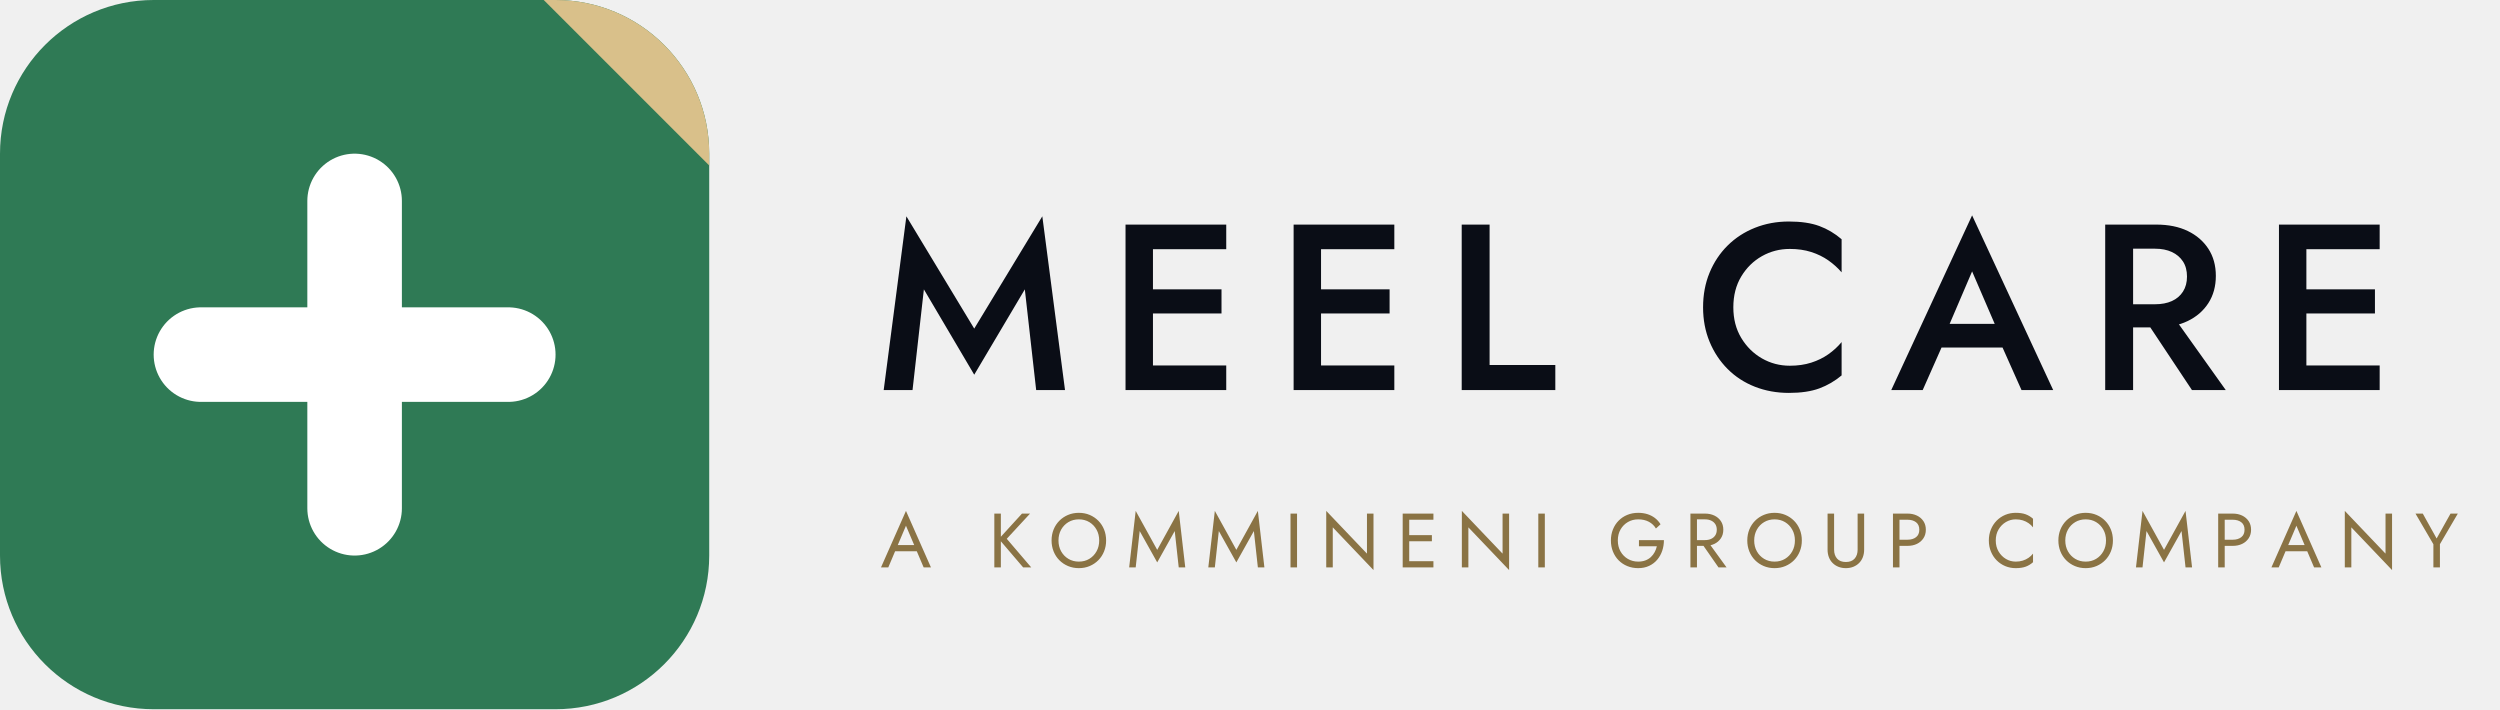
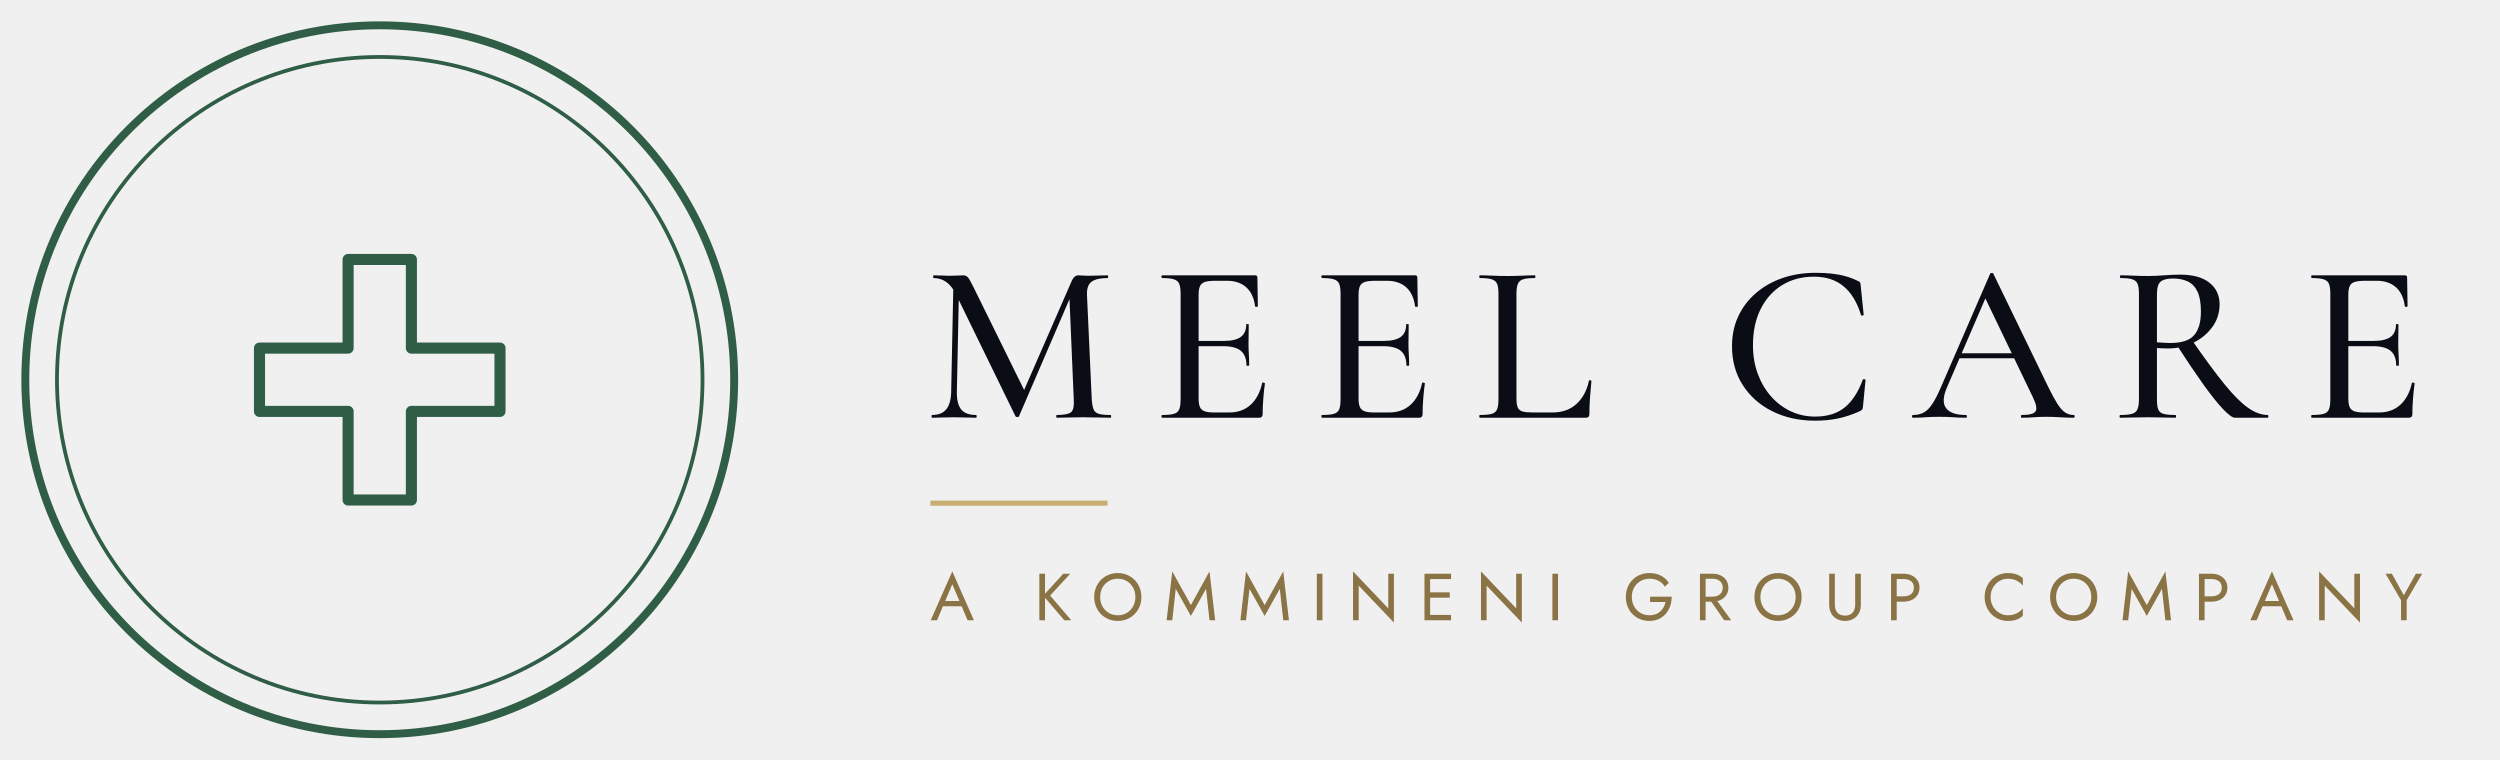
- <svg xmlns="http://www.w3.org/2000/svg" viewBox="0 0 423 120" width="423" height="120" role="img" aria-label="Meel Care logo">
-   <g transform="translate(0 0)">
-     <clipPath id="t-meel-care-0-0">
-       <rect width="120" height="120" rx="26" />
-     </clipPath>
-     <rect width="120" height="120" rx="26" fill="#2F7A55" />
-     <polygon clip-path="url(#t-meel-care-0-0)" points="92,0 120,0 120,28" fill="#D9C08A" />
-     <path fill="none" stroke="#FFFFFF" stroke-width="16" stroke-linecap="round" d="M60 34 V86 M34 60 H86" />
-   </g>
-   <path fill="#0A0D16" d="M156.32 48.96 164.84 63.4 173.4 48.96 175.32 66.0H180.2L176.36 36.6L164.84 55.6L153.36 36.6L149.52 66.0H154.4Z M193.36 66.0H207.48V61.84H193.36ZM193.36 42.16H207.48V38.0H193.36ZM193.36 53.04H206.68V48.96H193.36ZM190.44 38.0V66.0H195.08V38.0Z M221.8 66.0H235.92V61.84H221.8ZM221.8 42.16H235.92V38.0H221.8ZM221.8 53.04H235.12V48.96H221.8ZM218.88 38.0V66.0H223.52V38.0Z M247.32 38.0V66.0H263.16V61.76H252.04V38.0Z M293.28 52.0Q293.28 49.0 294.62 46.78Q295.96 44.56 298.12 43.34Q300.28 42.12 302.84 42.12Q304.84 42.12 306.46 42.64Q308.08 43.16 309.36 44.06Q310.64 44.96 311.6 46.08V40.48Q309.88 39.0 307.82 38.24Q305.76 37.48 302.68 37.48Q299.6 37.48 296.94 38.54Q294.28 39.6 292.32 41.54Q290.36 43.48 289.26 46.14Q288.16 48.8 288.16 52.0Q288.16 55.16 289.26 57.82Q290.36 60.48 292.32 62.44Q294.28 64.4 296.94 65.44Q299.6 66.48 302.68 66.48Q305.76 66.48 307.82 65.72Q309.88 64.96 311.6 63.52V57.88Q310.64 59.04 309.36 59.94Q308.08 60.84 306.46 61.36Q304.84 61.88 302.84 61.88Q300.28 61.88 298.12 60.64Q295.96 59.4 294.62 57.18Q293.28 54.96 293.28 52.0Z M326.36 58.8H341.16L340.28 54.8H327.28ZM333.68 45.92 338.16 56.32 338.24 57.48 342.04 66.0H347.4L333.68 36.44L320.0 66.0H325.32L329.2 57.24L329.28 56.2Z M362.0 52.64 370.88 66.0H376.6L367.08 52.64ZM356.2 38.0V66.0H360.92V38.0ZM359.0 42.08H364.64Q366.28 42.08 367.48 42.64Q368.68 43.2 369.36 44.24Q370.04 45.28 370.04 46.8Q370.04 48.28 369.36 49.34Q368.68 50.4 367.48 50.94Q366.28 51.48 364.64 51.48H359.0V55.4H364.84Q367.92 55.4 370.16 54.32Q372.4 53.24 373.66 51.28Q374.92 49.32 374.92 46.68Q374.92 44.04 373.66 42.1Q372.4 40.16 370.16 39.08Q367.92 38.0 364.84 38.0H359.0Z M388.52 66.0H402.64V61.84H388.52ZM388.52 42.16H402.64V38.0H388.52ZM388.52 53.04H401.84V48.96H388.52ZM385.6 38.0V66.0H390.24V38.0Z" />
-   <path fill="#8A7344" d="M150.911 93.27H155.721L155.331 92.23H151.301ZM153.29 88.954 154.85 92.62 154.954 92.88 156.28 96.0H157.515L153.29 86.445L149.065 96.0H150.3L151.652 92.802L151.756 92.568Z M168.24 86.9V96.0H169.345V86.9ZM172.92 86.9 169.007 91.19 173.115 96.0H174.48L170.346 91.164L174.285 86.9Z M179.095 91.45Q179.095 90.423 179.543 89.617Q179.992 88.811 180.772 88.343Q181.552 87.875 182.54 87.875Q183.541 87.875 184.315 88.343Q185.088 88.811 185.536 89.617Q185.985 90.423 185.985 91.45Q185.985 92.477 185.536 93.283Q185.088 94.089 184.315 94.557Q183.541 95.025 182.54 95.025Q181.552 95.025 180.772 94.557Q179.992 94.089 179.543 93.283Q179.095 92.477 179.095 91.45ZM177.925 91.45Q177.925 92.438 178.269 93.296Q178.614 94.154 179.238 94.785Q179.862 95.415 180.707 95.773Q181.552 96.13 182.54 96.13Q183.541 96.13 184.38 95.773Q185.218 95.415 185.842 94.785Q186.466 94.154 186.81 93.296Q187.155 92.438 187.155 91.45Q187.155 90.449 186.81 89.597Q186.466 88.746 185.842 88.115Q185.218 87.485 184.38 87.127Q183.541 86.77 182.54 86.77Q181.552 86.77 180.707 87.127Q179.862 87.485 179.238 88.115Q178.614 88.746 178.269 89.597Q177.925 90.449 177.925 91.45Z M192.836 89.851 195.8 95.155 198.764 89.851 199.44 96.0H200.545L199.44 86.445L195.8 93.036L192.16 86.445L191.055 96.0H192.16Z M206.226 89.851 209.19 95.155 212.154 89.851 212.83 96.0H213.935L212.83 86.445L209.19 93.036L205.55 86.445L204.445 96.0H205.55Z M218.355 86.9V96.0H219.46V86.9Z M231.29 86.9V93.673L224.4 86.445V96.0H225.505V89.227L232.395 96.455V86.9Z M237.946 96.0H242.535V94.96H237.946ZM237.946 87.94H242.535V86.9H237.946ZM237.946 91.58H242.275V90.54H237.946ZM237.335 86.9V96.0H238.44V86.9Z M254.235 86.9V93.673L247.345 86.445V96.0H248.45V89.227L255.34 96.455V86.9Z M260.28 86.9V96.0H261.385V86.9Z M277.31 92.425H280.339Q280.222 92.958 279.968 93.426Q279.715 93.894 279.325 94.258Q278.935 94.622 278.395 94.823Q277.856 95.025 277.18 95.025Q276.218 95.025 275.438 94.57Q274.658 94.115 274.196 93.309Q273.735 92.503 273.735 91.45Q273.735 90.384 274.196 89.584Q274.658 88.785 275.438 88.33Q276.218 87.875 277.18 87.875Q278.22 87.875 278.987 88.285Q279.754 88.694 280.183 89.422L280.963 88.707Q280.573 88.07 280.007 87.641Q279.442 87.212 278.733 86.991Q278.025 86.77 277.18 86.77Q276.192 86.77 275.347 87.114Q274.502 87.459 273.878 88.09Q273.254 88.72 272.909 89.578Q272.565 90.436 272.565 91.45Q272.565 92.464 272.909 93.322Q273.254 94.18 273.878 94.811Q274.502 95.441 275.347 95.785Q276.192 96.13 277.18 96.13Q278.22 96.13 279.032 95.746Q279.845 95.363 280.404 94.7Q280.963 94.037 281.249 93.186Q281.535 92.334 281.535 91.385H277.31Z M287.645 91.515 290.765 96.0H292.13L288.88 91.515ZM286.02 86.9V96.0H287.125V86.9ZM286.631 87.875H288.49Q289.075 87.875 289.524 88.083Q289.972 88.291 290.226 88.681Q290.479 89.071 290.479 89.63Q290.479 90.189 290.226 90.579Q289.972 90.969 289.524 91.177Q289.075 91.385 288.49 91.385H286.631V92.36H288.49Q289.374 92.36 290.069 92.029Q290.765 91.697 291.174 91.079Q291.584 90.462 291.584 89.63Q291.584 88.785 291.174 88.174Q290.765 87.563 290.069 87.232Q289.374 86.9 288.49 86.9H286.631Z M296.81 91.45Q296.81 90.423 297.258 89.617Q297.707 88.811 298.487 88.343Q299.267 87.875 300.255 87.875Q301.256 87.875 302.029 88.343Q302.803 88.811 303.251 89.617Q303.7 90.423 303.7 91.45Q303.7 92.477 303.251 93.283Q302.803 94.089 302.029 94.557Q301.256 95.025 300.255 95.025Q299.267 95.025 298.487 94.557Q297.707 94.089 297.258 93.283Q296.81 92.477 296.81 91.45ZM295.64 91.45Q295.64 92.438 295.984 93.296Q296.329 94.154 296.953 94.785Q297.577 95.415 298.422 95.773Q299.267 96.13 300.255 96.13Q301.256 96.13 302.094 95.773Q302.933 95.415 303.557 94.785Q304.181 94.154 304.525 93.296Q304.87 92.438 304.87 91.45Q304.87 90.449 304.525 89.597Q304.181 88.746 303.557 88.115Q302.933 87.485 302.094 87.127Q301.256 86.77 300.255 86.77Q299.267 86.77 298.422 87.127Q297.577 87.485 296.953 88.115Q296.329 88.746 295.984 89.597Q295.64 90.449 295.64 91.45Z M309.225 86.9V93.01Q309.225 93.686 309.439 94.258Q309.654 94.83 310.063 95.246Q310.473 95.662 311.045 95.896Q311.617 96.13 312.319 96.13Q313.021 96.13 313.593 95.896Q314.165 95.662 314.574 95.246Q314.984 94.83 315.198 94.258Q315.413 93.686 315.413 93.01V86.9H314.308V93.01Q314.308 93.946 313.801 94.518Q313.294 95.09 312.319 95.09Q311.344 95.09 310.837 94.518Q310.33 93.946 310.33 93.01V86.9Z M320.288 86.9V96.0H321.393V86.9ZM320.899 87.94H322.758Q323.642 87.94 324.194 88.362Q324.747 88.785 324.747 89.63Q324.747 90.462 324.194 90.891Q323.642 91.32 322.758 91.32H320.899V92.36H322.758Q323.642 92.36 324.337 92.029Q325.033 91.697 325.442 91.079Q325.852 90.462 325.852 89.63Q325.852 88.785 325.442 88.174Q325.033 87.563 324.337 87.232Q323.642 86.9 322.758 86.9H320.899Z M337.682 91.45Q337.682 90.384 338.156 89.584Q338.631 88.785 339.398 88.33Q340.165 87.875 341.062 87.875Q341.712 87.875 342.251 88.044Q342.791 88.213 343.233 88.518Q343.675 88.824 343.987 89.227V87.771Q343.415 87.264 342.739 87.017Q342.063 86.77 341.062 86.77Q340.113 86.77 339.287 87.114Q338.462 87.459 337.838 88.09Q337.214 88.72 336.863 89.578Q336.512 90.436 336.512 91.45Q336.512 92.464 336.863 93.322Q337.214 94.18 337.838 94.811Q338.462 95.441 339.287 95.785Q340.113 96.13 341.062 96.13Q342.063 96.13 342.739 95.883Q343.415 95.636 343.987 95.129V93.673Q343.675 94.076 343.233 94.381Q342.791 94.687 342.251 94.856Q341.712 95.025 341.062 95.025Q340.165 95.025 339.398 94.57Q338.631 94.115 338.156 93.309Q337.682 92.503 337.682 91.45Z M349.447 91.45Q349.447 90.423 349.895 89.617Q350.344 88.811 351.124 88.343Q351.904 87.875 352.892 87.875Q353.893 87.875 354.666 88.343Q355.44 88.811 355.888 89.617Q356.337 90.423 356.337 91.45Q356.337 92.477 355.888 93.283Q355.44 94.089 354.666 94.557Q353.893 95.025 352.892 95.025Q351.904 95.025 351.124 94.557Q350.344 94.089 349.895 93.283Q349.447 92.477 349.447 91.45ZM348.277 91.45Q348.277 92.438 348.621 93.296Q348.966 94.154 349.59 94.785Q350.214 95.415 351.059 95.773Q351.904 96.13 352.892 96.13Q353.893 96.13 354.731 95.773Q355.57 95.415 356.194 94.785Q356.818 94.154 357.162 93.296Q357.507 92.438 357.507 91.45Q357.507 90.449 357.162 89.597Q356.818 88.746 356.194 88.115Q355.57 87.485 354.731 87.127Q353.893 86.77 352.892 86.77Q351.904 86.77 351.059 87.127Q350.214 87.485 349.59 88.115Q348.966 88.746 348.621 89.597Q348.277 90.449 348.277 91.45Z M363.188 89.851 366.152 95.155 369.116 89.851 369.792 96.0H370.897L369.792 86.445L366.152 93.036L362.512 86.445L361.407 96.0H362.512Z M375.317 86.9V96.0H376.422V86.9ZM375.928 87.94H377.787Q378.671 87.94 379.223 88.362Q379.776 88.785 379.776 89.63Q379.776 90.462 379.223 90.891Q378.671 91.32 377.787 91.32H375.928V92.36H377.787Q378.671 92.36 379.366 92.029Q380.062 91.697 380.471 91.079Q380.881 90.462 380.881 89.63Q380.881 88.785 380.471 88.174Q380.062 87.563 379.366 87.232Q378.671 86.9 377.787 86.9H375.928Z M386.172 93.27H390.982L390.592 92.23H386.562ZM388.551 88.954 390.111 92.62 390.215 92.88 391.541 96.0H392.776L388.551 86.445L384.326 96.0H385.561L386.913 92.802L387.017 92.568Z M403.631 86.9V93.673L396.741 86.445V96.0H397.846V89.227L404.736 96.455V86.9Z M414.629 86.9 412.276 91.112 409.936 86.9H408.701L411.73 92.087V96.0H412.835V92.074L415.864 86.9Z" />
+ <svg xmlns="http://www.w3.org/2000/svg" viewBox="0 0 395 120" width="395" height="120" role="img" aria-label="Meel Care logo">
+   <circle fill="none" stroke="#2F5D46" stroke-width="1.25" cx="60" cy="60" r="56" />
+   <circle fill="none" stroke="#2F5D46" stroke-width="0.6" cx="60" cy="60" r="51" />
+   <path fill="none" stroke="#2F5D46" stroke-width="1.75" stroke-linecap="round" stroke-linejoin="round" d="M55 41 H65 V55 H79 V65 H65 V79 H55 V65 H41 V55 H55 Z" />
+   <path fill="#0A0D16" d="M150.284 61.896 150.644 44.328 151.544 44.4 151.184 61.896Q151.148 63.768 151.85 64.668Q152.552 65.568 154.208 65.568Q154.316 65.568 154.316 65.784Q154.316 66.0 154.208 66.0Q153.416 66.0 152.588 65.964Q151.76 65.928 150.716 65.928Q149.744 65.928 148.88 65.964Q148.016 66.0 147.26 66.0Q147.188 66.0 147.188 65.784Q147.188 65.568 147.26 65.568Q148.772 65.568 149.51 64.668Q150.248 63.768 150.284 61.896ZM175.484 65.568Q175.556 65.568 175.556 65.784Q175.556 66.0 175.484 66.0Q174.584 66.0 173.468 65.964Q172.352 65.928 171.092 65.928Q169.904 65.928 168.86 65.964Q167.816 66.0 166.988 66.0Q166.88 66.0 166.88 65.784Q166.88 65.568 166.988 65.568Q168.752 65.568 169.256 65.1Q169.76 64.632 169.652 63.084L168.932 46.128L170.336 44.112L161.012 65.748Q160.976 65.892 160.742 65.892Q160.508 65.892 160.436 65.748L151.04 46.488Q149.78 43.932 147.512 43.932Q147.44 43.932 147.44 43.716Q147.44 43.5 147.512 43.5Q148.16 43.5 148.862 43.536Q149.564 43.572 150.068 43.572Q150.752 43.572 151.31 43.536Q151.868 43.5 152.156 43.5Q152.66 43.5 152.948 43.842Q153.236 44.184 153.812 45.372L161.984 61.968L160.652 64.272L169.328 44.4Q169.508 43.968 169.778 43.734Q170.048 43.5 170.408 43.5Q170.66 43.5 171.038 43.536Q171.416 43.572 171.92 43.572Q172.928 43.572 173.612 43.536Q174.296 43.5 175.016 43.5Q175.088 43.5 175.088 43.716Q175.088 43.932 175.016 43.932Q173.288 43.932 172.496 44.49Q171.704 45.048 171.74 46.524L172.496 63.084Q172.568 64.128 172.784 64.668Q173.0 65.208 173.612 65.388Q174.224 65.568 175.484 65.568Z M198.956 66.0H183.62Q183.512 66.0 183.512 65.784Q183.512 65.568 183.62 65.568Q184.844 65.568 185.474 65.388Q186.104 65.208 186.32 64.668Q186.536 64.128 186.536 63.084V46.416Q186.536 45.372 186.32 44.85Q186.104 44.328 185.474 44.13Q184.844 43.932 183.62 43.932Q183.512 43.932 183.512 43.716Q183.512 43.5 183.62 43.5H198.308Q198.668 43.5 198.668 43.824L198.74 48.36Q198.74 48.468 198.542 48.486Q198.344 48.504 198.308 48.396Q198.056 46.416 196.904 45.39Q195.752 44.364 193.88 44.364H192.044Q190.964 44.364 190.388 44.544Q189.812 44.724 189.596 45.21Q189.38 45.696 189.38 46.56V62.94Q189.38 63.804 189.578 64.29Q189.776 64.776 190.316 64.974Q190.856 65.172 191.828 65.172H194.204Q196.256 65.172 197.588 63.966Q198.92 62.76 199.424 60.528Q199.424 60.42 199.64 60.456Q199.856 60.492 199.856 60.6Q199.712 61.572 199.604 62.94Q199.496 64.308 199.496 65.46Q199.496 66.0 198.956 66.0ZM196.94 57.72Q196.94 56.172 196.058 55.434Q195.176 54.696 193.232 54.696H188.012V53.868H193.34Q195.176 53.868 196.04 53.238Q196.904 52.608 196.904 51.276Q196.904 51.204 197.102 51.204Q197.3 51.204 197.3 51.276Q197.3 52.392 197.282 53.004Q197.264 53.616 197.264 54.3Q197.264 55.128 197.318 55.956Q197.372 56.784 197.372 57.72Q197.372 57.792 197.156 57.792Q196.94 57.792 196.94 57.72Z M224.228 66.0H208.892Q208.784 66.0 208.784 65.784Q208.784 65.568 208.892 65.568Q210.116 65.568 210.746 65.388Q211.376 65.208 211.592 64.668Q211.808 64.128 211.808 63.084V46.416Q211.808 45.372 211.592 44.85Q211.376 44.328 210.746 44.13Q210.116 43.932 208.892 43.932Q208.784 43.932 208.784 43.716Q208.784 43.5 208.892 43.5H223.58Q223.94 43.5 223.94 43.824L224.012 48.36Q224.012 48.468 223.814 48.486Q223.616 48.504 223.58 48.396Q223.328 46.416 222.176 45.39Q221.024 44.364 219.152 44.364H217.316Q216.236 44.364 215.66 44.544Q215.084 44.724 214.868 45.21Q214.652 45.696 214.652 46.56V62.94Q214.652 63.804 214.85 64.29Q215.048 64.776 215.588 64.974Q216.128 65.172 217.1 65.172H219.476Q221.528 65.172 222.86 63.966Q224.192 62.76 224.696 60.528Q224.696 60.42 224.912 60.456Q225.128 60.492 225.128 60.6Q224.984 61.572 224.876 62.94Q224.768 64.308 224.768 65.46Q224.768 66.0 224.228 66.0ZM222.212 57.72Q222.212 56.172 221.33 55.434Q220.448 54.696 218.504 54.696H213.284V53.868H218.612Q220.448 53.868 221.312 53.238Q222.176 52.608 222.176 51.276Q222.176 51.204 222.374 51.204Q222.572 51.204 222.572 51.276Q222.572 52.392 222.554 53.004Q222.536 53.616 222.536 54.3Q222.536 55.128 222.59 55.956Q222.644 56.784 222.644 57.72Q222.644 57.792 222.428 57.792Q222.212 57.792 222.212 57.72Z M239.6 46.452V62.94Q239.6 63.876 239.798 64.362Q239.996 64.848 240.554 65.01Q241.112 65.172 242.228 65.172H245.288Q247.628 65.172 249.104 63.804Q250.58 62.436 251.048 60.168Q251.048 60.06 251.246 60.078Q251.444 60.096 251.444 60.204Q251.336 61.248 251.228 62.724Q251.12 64.2 251.12 65.46Q251.12 66.0 250.58 66.0H233.804Q233.732 66.0 233.732 65.784Q233.732 65.568 233.804 65.568Q235.064 65.568 235.694 65.388Q236.324 65.208 236.54 64.668Q236.756 64.128 236.756 63.084V46.416Q236.756 45.372 236.54 44.85Q236.324 44.328 235.694 44.13Q235.064 43.932 233.804 43.932Q233.732 43.932 233.732 43.716Q233.732 43.5 233.804 43.5Q234.668 43.5 235.802 43.554Q236.936 43.608 238.16 43.608Q239.456 43.608 240.554 43.554Q241.652 43.5 242.516 43.5Q242.588 43.5 242.588 43.716Q242.588 43.932 242.516 43.932Q241.256 43.932 240.644 44.13Q240.032 44.328 239.816 44.868Q239.6 45.408 239.6 46.452Z M286.868 43.104Q288.236 43.104 289.406 43.23Q290.576 43.356 291.602 43.644Q292.628 43.932 293.564 44.4Q293.852 44.508 293.906 44.634Q293.96 44.76 293.996 45.192L294.464 49.728Q294.464 49.8 294.266 49.854Q294.068 49.908 294.032 49.764Q293.132 46.776 291.296 45.246Q289.46 43.716 286.616 43.716Q283.736 43.716 281.576 45.048Q279.416 46.38 278.192 48.81Q276.968 51.24 276.968 54.552Q276.968 57.0 277.724 59.052Q278.48 61.104 279.83 62.634Q281.18 64.164 282.962 64.992Q284.744 65.82 286.796 65.82Q289.676 65.82 291.458 64.38Q293.24 62.94 294.32 59.988Q294.392 59.88 294.572 59.916Q294.752 59.952 294.752 60.06L294.356 64.164Q294.32 64.596 294.23 64.704Q294.14 64.812 293.888 64.956Q292.052 65.784 290.378 66.126Q288.704 66.468 286.796 66.468Q282.98 66.468 280.01 64.974Q277.04 63.48 275.348 60.834Q273.656 58.188 273.656 54.696Q273.656 52.104 274.646 49.98Q275.636 47.856 277.436 46.308Q279.236 44.76 281.63 43.932Q284.024 43.104 286.868 43.104Z M309.008 56.604 309.44 55.812H319.232L319.484 56.604ZM327.62 65.568Q327.8 65.568 327.8 65.784Q327.8 66.0 327.62 66.0Q326.576 66.0 325.478 65.928Q324.38 65.856 323.336 65.856Q322.184 65.856 321.338 65.928Q320.492 66.0 319.448 66.0Q319.304 66.0 319.304 65.784Q319.304 65.568 319.448 65.568Q321.212 65.568 321.608 65.01Q322.004 64.452 321.212 62.796L313.472 46.704L314.624 44.976L307.604 61.248Q306.668 63.444 307.496 64.506Q308.324 65.568 310.592 65.568Q310.772 65.568 310.772 65.784Q310.772 66.0 310.592 66.0Q309.512 66.0 308.612 65.928Q307.712 65.856 306.344 65.856Q305.012 65.856 304.202 65.928Q303.392 66.0 302.24 66.0Q302.096 66.0 302.096 65.784Q302.096 65.568 302.24 65.568Q303.212 65.568 303.932 65.19Q304.652 64.812 305.318 63.804Q305.984 62.796 306.776 60.924L314.444 43.248Q314.48 43.14 314.696 43.122Q314.912 43.104 314.948 43.248L323.588 61.068Q324.452 62.832 325.082 63.822Q325.712 64.812 326.324 65.19Q326.936 65.568 327.62 65.568Z M353.108 66.0Q352.532 66.0 351.218 64.614Q349.904 63.228 348.068 60.654Q346.232 58.08 343.928 54.516L346.34 53.76Q349.364 58.116 351.47 60.708Q353.576 63.3 355.196 64.434Q356.816 65.568 358.292 65.568Q358.4 65.568 358.4 65.784Q358.4 66.0 358.292 66.0Q356.276 66.0 354.998 66.0Q353.72 66.0 353.108 66.0ZM344.468 43.392Q347.492 43.392 349.094 44.67Q350.696 45.948 350.696 48.072Q350.696 50.088 349.544 51.672Q348.392 53.256 346.538 54.156Q344.684 55.056 342.56 55.056Q342.128 55.056 341.66 55.038Q341.192 55.02 340.796 54.984V63.084Q340.796 64.128 340.994 64.668Q341.192 65.208 341.822 65.388Q342.452 65.568 343.712 65.568Q343.82 65.568 343.82 65.784Q343.82 66.0 343.712 66.0Q342.812 66.0 341.732 65.964Q340.652 65.928 339.356 65.928Q338.132 65.928 337.016 65.964Q335.9 66.0 335.0 66.0Q334.892 66.0 334.892 65.784Q334.892 65.568 335.0 65.568Q336.224 65.568 336.854 65.388Q337.484 65.208 337.718 64.668Q337.952 64.128 337.952 63.084V46.416Q337.952 45.372 337.736 44.85Q337.52 44.328 336.908 44.13Q336.296 43.932 335.036 43.932Q334.964 43.932 334.964 43.716Q334.964 43.5 335.036 43.5Q335.936 43.5 337.034 43.554Q338.132 43.608 339.356 43.608Q340.508 43.608 341.948 43.5Q343.388 43.392 344.468 43.392ZM347.744 49.224Q347.744 47.208 347.204 46.074Q346.664 44.94 345.674 44.472Q344.684 44.004 343.352 44.004Q341.984 44.004 341.39 44.49Q340.796 44.976 340.796 46.488V54.084Q341.3 54.12 341.894 54.156Q342.488 54.192 342.92 54.192Q345.584 54.192 346.664 52.968Q347.744 51.744 347.744 49.224Z M380.612 66.0H365.276Q365.168 66.0 365.168 65.784Q365.168 65.568 365.276 65.568Q366.5 65.568 367.13 65.388Q367.76 65.208 367.976 64.668Q368.192 64.128 368.192 63.084V46.416Q368.192 45.372 367.976 44.85Q367.76 44.328 367.13 44.13Q366.5 43.932 365.276 43.932Q365.168 43.932 365.168 43.716Q365.168 43.5 365.276 43.5H379.964Q380.324 43.5 380.324 43.824L380.396 48.36Q380.396 48.468 380.198 48.486Q380.0 48.504 379.964 48.396Q379.712 46.416 378.56 45.39Q377.408 44.364 375.536 44.364H373.7Q372.62 44.364 372.044 44.544Q371.468 44.724 371.252 45.21Q371.036 45.696 371.036 46.56V62.94Q371.036 63.804 371.234 64.29Q371.432 64.776 371.972 64.974Q372.512 65.172 373.484 65.172H375.86Q377.912 65.172 379.244 63.966Q380.576 62.76 381.08 60.528Q381.08 60.42 381.296 60.456Q381.512 60.492 381.512 60.6Q381.368 61.572 381.26 62.94Q381.152 64.308 381.152 65.46Q381.152 66.0 380.612 66.0ZM378.596 57.72Q378.596 56.172 377.714 55.434Q376.832 54.696 374.888 54.696H369.668V53.868H374.996Q376.832 53.868 377.696 53.238Q378.56 52.608 378.56 51.276Q378.56 51.204 378.758 51.204Q378.956 51.204 378.956 51.276Q378.956 52.392 378.938 53.004Q378.92 53.616 378.92 54.3Q378.92 55.128 378.974 55.956Q379.028 56.784 379.028 57.72Q379.028 57.792 378.812 57.792Q378.596 57.792 378.596 57.72Z" />
+   <path stroke="#C9AE72" stroke-width="0.8" d="M147 79.5 H175" />
+   <path fill="#8A7344" d="M148.543 95.795H152.429L152.113 94.955H148.858ZM150.465 92.309 151.725 95.27 151.809 95.48 152.88 98.0H153.877L150.465 90.282L147.053 98.0H148.05L149.142 95.417L149.226 95.228Z M164.22 90.65V98.0H165.113V90.65ZM168 90.65 164.84 94.115 168.158 98.0H169.26L165.921 94.094L169.103 90.65Z M173.828 94.325Q173.828 93.495 174.19 92.844Q174.552 92.194 175.182 91.816Q175.812 91.438 176.61 91.438Q177.419 91.438 178.043 91.816Q178.668 92.194 179.03 92.844Q179.393 93.495 179.393 94.325Q179.393 95.154 179.03 95.805Q178.668 96.457 178.043 96.835Q177.419 97.213 176.61 97.213Q175.812 97.213 175.182 96.835Q174.552 96.457 174.19 95.805Q173.828 95.154 173.828 94.325ZM172.883 94.325Q172.883 95.123 173.161 95.816Q173.439 96.509 173.943 97.018Q174.447 97.528 175.13 97.816Q175.812 98.105 176.61 98.105Q177.419 98.105 178.096 97.816Q178.773 97.528 179.277 97.018Q179.781 96.509 180.059 95.816Q180.338 95.123 180.338 94.325Q180.338 93.516 180.059 92.829Q179.781 92.141 179.277 91.632Q178.773 91.123 178.096 90.834Q177.419 90.545 176.61 90.545Q175.812 90.545 175.13 90.834Q174.447 91.123 173.943 91.632Q173.439 92.141 173.161 92.829Q172.883 93.516 172.883 94.325Z M185.766 93.034 188.16 97.317 190.554 93.034 191.1 98.0H191.993L191.1 90.282L188.16 95.606L185.22 90.282L184.328 98.0H185.22Z M197.421 93.034 199.815 97.317 202.209 93.034 202.755 98.0H203.648L202.755 90.282L199.815 95.606L196.875 90.282L195.983 98.0H196.875Z M208.058 90.65V98.0H208.95V90.65Z M219.345 90.65V96.12L213.78 90.282V98.0H214.673V92.529L220.238 98.368V90.65Z M225.561 98.0H229.268V97.16H225.561ZM225.561 91.49H229.268V90.65H225.561ZM225.561 94.43H229.058V93.59H225.561ZM225.068 90.65V98.0H225.96V90.65Z M239.558 90.65V96.12L233.993 90.282V98.0H234.885V92.529L240.45 98.368V90.65Z M245.28 90.65V98.0H246.173V90.65Z M260.715 95.112H263.162Q263.067 95.543 262.862 95.921Q262.658 96.299 262.343 96.593Q262.028 96.887 261.592 97.05Q261.156 97.213 260.61 97.213Q259.833 97.213 259.203 96.845Q258.573 96.478 258.2 95.827Q257.828 95.175 257.828 94.325Q257.828 93.464 258.2 92.818Q258.573 92.172 259.203 91.805Q259.833 91.438 260.61 91.438Q261.45 91.438 262.07 91.768Q262.689 92.099 263.036 92.687L263.666 92.109Q263.351 91.595 262.894 91.249Q262.437 90.902 261.865 90.724Q261.293 90.545 260.61 90.545Q259.812 90.545 259.13 90.823Q258.447 91.102 257.943 91.611Q257.439 92.12 257.161 92.813Q256.883 93.506 256.883 94.325Q256.883 95.144 257.161 95.837Q257.439 96.53 257.943 97.039Q258.447 97.549 259.13 97.827Q259.812 98.105 260.61 98.105Q261.45 98.105 262.106 97.795Q262.763 97.486 263.214 96.95Q263.666 96.415 263.897 95.727Q264.128 95.039 264.128 94.272H260.715Z M269.903 94.377 272.423 98.0H273.525L270.9 94.377ZM268.59 90.65V98.0H269.483V90.65ZM269.084 91.438H270.585Q271.058 91.438 271.42 91.606Q271.782 91.773 271.987 92.088Q272.192 92.403 272.192 92.855Q272.192 93.306 271.987 93.621Q271.782 93.936 271.42 94.105Q271.058 94.272 270.585 94.272H269.084V95.06H270.585Q271.299 95.06 271.861 94.792Q272.423 94.525 272.753 94.026Q273.084 93.527 273.084 92.855Q273.084 92.172 272.753 91.679Q272.423 91.186 271.861 90.918Q271.299 90.65 270.585 90.65H269.084Z M278.145 94.325Q278.145 93.495 278.507 92.844Q278.87 92.194 279.5 91.816Q280.13 91.438 280.928 91.438Q281.736 91.438 282.361 91.816Q282.986 92.194 283.348 92.844Q283.71 93.495 283.71 94.325Q283.71 95.154 283.348 95.805Q282.986 96.457 282.361 96.835Q281.736 97.213 280.928 97.213Q280.13 97.213 279.5 96.835Q278.87 96.457 278.507 95.805Q278.145 95.154 278.145 94.325ZM277.2 94.325Q277.2 95.123 277.478 95.816Q277.757 96.509 278.261 97.018Q278.765 97.528 279.447 97.816Q280.13 98.105 280.928 98.105Q281.736 98.105 282.413 97.816Q283.091 97.528 283.595 97.018Q284.099 96.509 284.377 95.816Q284.655 95.123 284.655 94.325Q284.655 93.516 284.377 92.829Q284.099 92.141 283.595 91.632Q283.091 91.123 282.413 90.834Q281.736 90.545 280.928 90.545Q280.13 90.545 279.447 90.834Q278.765 91.123 278.261 91.632Q277.757 92.141 277.478 92.829Q277.2 93.516 277.2 94.325Z M289.013 90.65V95.585Q289.013 96.131 289.186 96.593Q289.359 97.055 289.69 97.391Q290.021 97.727 290.483 97.916Q290.945 98.105 291.512 98.105Q292.079 98.105 292.541 97.916Q293.003 97.727 293.333 97.391Q293.664 97.055 293.837 96.593Q294.011 96.131 294.011 95.585V90.65H293.118V95.585Q293.118 96.341 292.709 96.803Q292.299 97.265 291.512 97.265Q290.724 97.265 290.315 96.803Q289.905 96.341 289.905 95.585V90.65Z M298.788 90.65V98.0H299.681V90.65ZM299.282 91.49H300.783Q301.497 91.49 301.943 91.831Q302.39 92.172 302.39 92.855Q302.39 93.527 301.943 93.874Q301.497 94.22 300.783 94.22H299.282V95.06H300.783Q301.497 95.06 302.059 94.792Q302.621 94.525 302.951 94.026Q303.282 93.527 303.282 92.855Q303.282 92.172 302.951 91.679Q302.621 91.186 302.059 90.918Q301.497 90.65 300.783 90.65H299.282Z M314.517 94.325Q314.517 93.464 314.9 92.818Q315.284 92.172 315.903 91.805Q316.523 91.438 317.247 91.438Q317.772 91.438 318.208 91.574Q318.644 91.71 319.001 91.957Q319.358 92.204 319.61 92.529V91.353Q319.148 90.944 318.602 90.745Q318.056 90.545 317.247 90.545Q316.481 90.545 315.814 90.823Q315.147 91.102 314.643 91.611Q314.139 92.12 313.856 92.813Q313.572 93.506 313.572 94.325Q313.572 95.144 313.856 95.837Q314.139 96.53 314.643 97.039Q315.147 97.549 315.814 97.827Q316.481 98.105 317.247 98.105Q318.056 98.105 318.602 97.906Q319.148 97.706 319.61 97.296V96.12Q319.358 96.446 319.001 96.693Q318.644 96.939 318.208 97.076Q317.772 97.213 317.247 97.213Q316.523 97.213 315.903 96.845Q315.284 96.478 314.9 95.827Q314.517 95.175 314.517 94.325Z M324.86 94.325Q324.86 93.495 325.222 92.844Q325.584 92.194 326.214 91.816Q326.844 91.438 327.642 91.438Q328.451 91.438 329.075 91.816Q329.7 92.194 330.062 92.844Q330.425 93.495 330.425 94.325Q330.425 95.154 330.062 95.805Q329.7 96.457 329.075 96.835Q328.451 97.213 327.642 97.213Q326.844 97.213 326.214 96.835Q325.584 96.457 325.222 95.805Q324.86 95.154 324.86 94.325ZM323.915 94.325Q323.915 95.123 324.193 95.816Q324.471 96.509 324.975 97.018Q325.479 97.528 326.162 97.816Q326.844 98.105 327.642 98.105Q328.451 98.105 329.128 97.816Q329.805 97.528 330.309 97.018Q330.813 96.509 331.091 95.816Q331.37 95.123 331.37 94.325Q331.37 93.516 331.091 92.829Q330.813 92.141 330.309 91.632Q329.805 91.123 329.128 90.834Q328.451 90.545 327.642 90.545Q326.844 90.545 326.162 90.834Q325.479 91.123 324.975 91.632Q324.471 92.141 324.193 92.829Q323.915 93.516 323.915 94.325Z M336.798 93.034 339.192 97.317 341.586 93.034 342.132 98.0H343.025L342.132 90.282L339.192 95.606L336.252 90.282L335.36 98.0H336.252Z M347.435 90.65V98.0H348.327V90.65ZM347.928 91.49H349.43Q350.144 91.49 350.59 91.831Q351.036 92.172 351.036 92.855Q351.036 93.527 350.59 93.874Q350.144 94.22 349.43 94.22H347.928V95.06H349.43Q350.144 95.06 350.705 94.792Q351.267 94.525 351.598 94.026Q351.929 93.527 351.929 92.855Q351.929 92.172 351.598 91.679Q351.267 91.186 350.705 90.918Q350.144 90.65 349.43 90.65H347.928Z M357.042 95.795H360.927L360.612 94.955H357.357ZM358.964 92.309 360.224 95.27 360.308 95.48 361.379 98.0H362.376L358.964 90.282L355.551 98.0H356.549L357.641 95.417L357.725 95.228Z M371.984 90.65V96.12L366.419 90.282V98.0H367.311V92.529L372.876 98.368V90.65Z M381.707 90.65 379.806 94.052 377.916 90.65H376.919L379.365 94.84V98.0H380.258V94.829L382.704 90.65Z" />
</svg>
